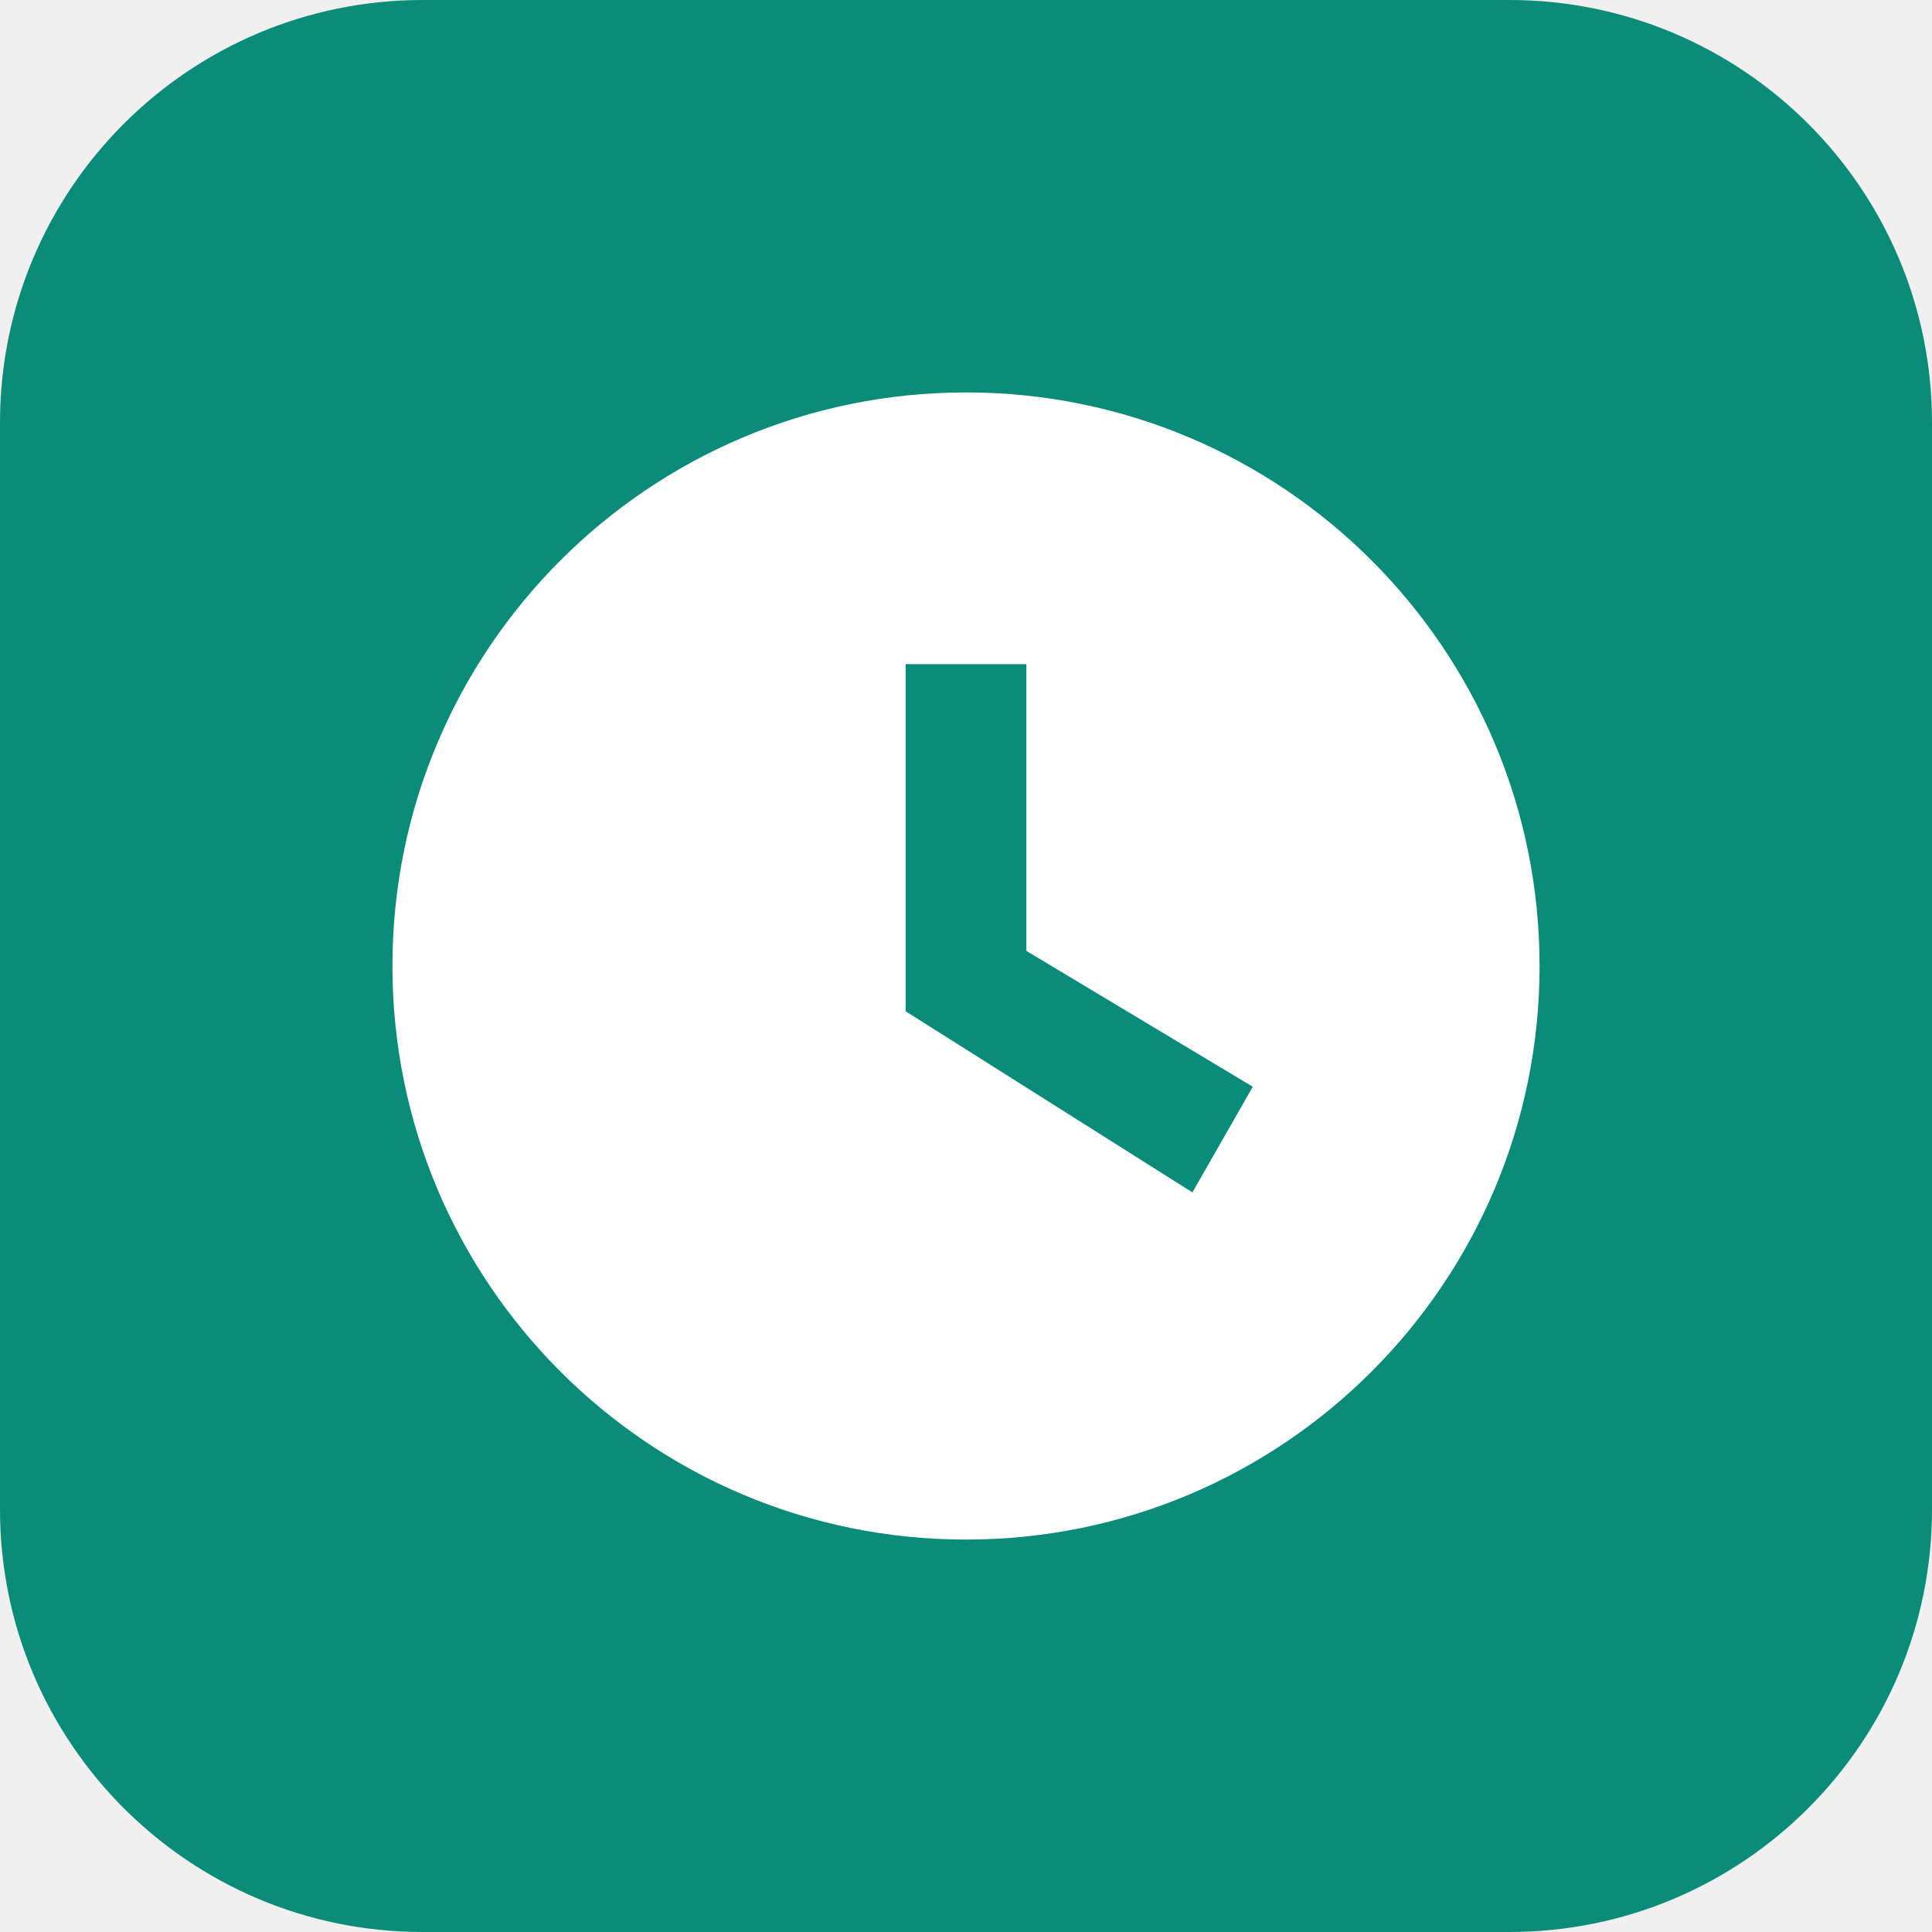
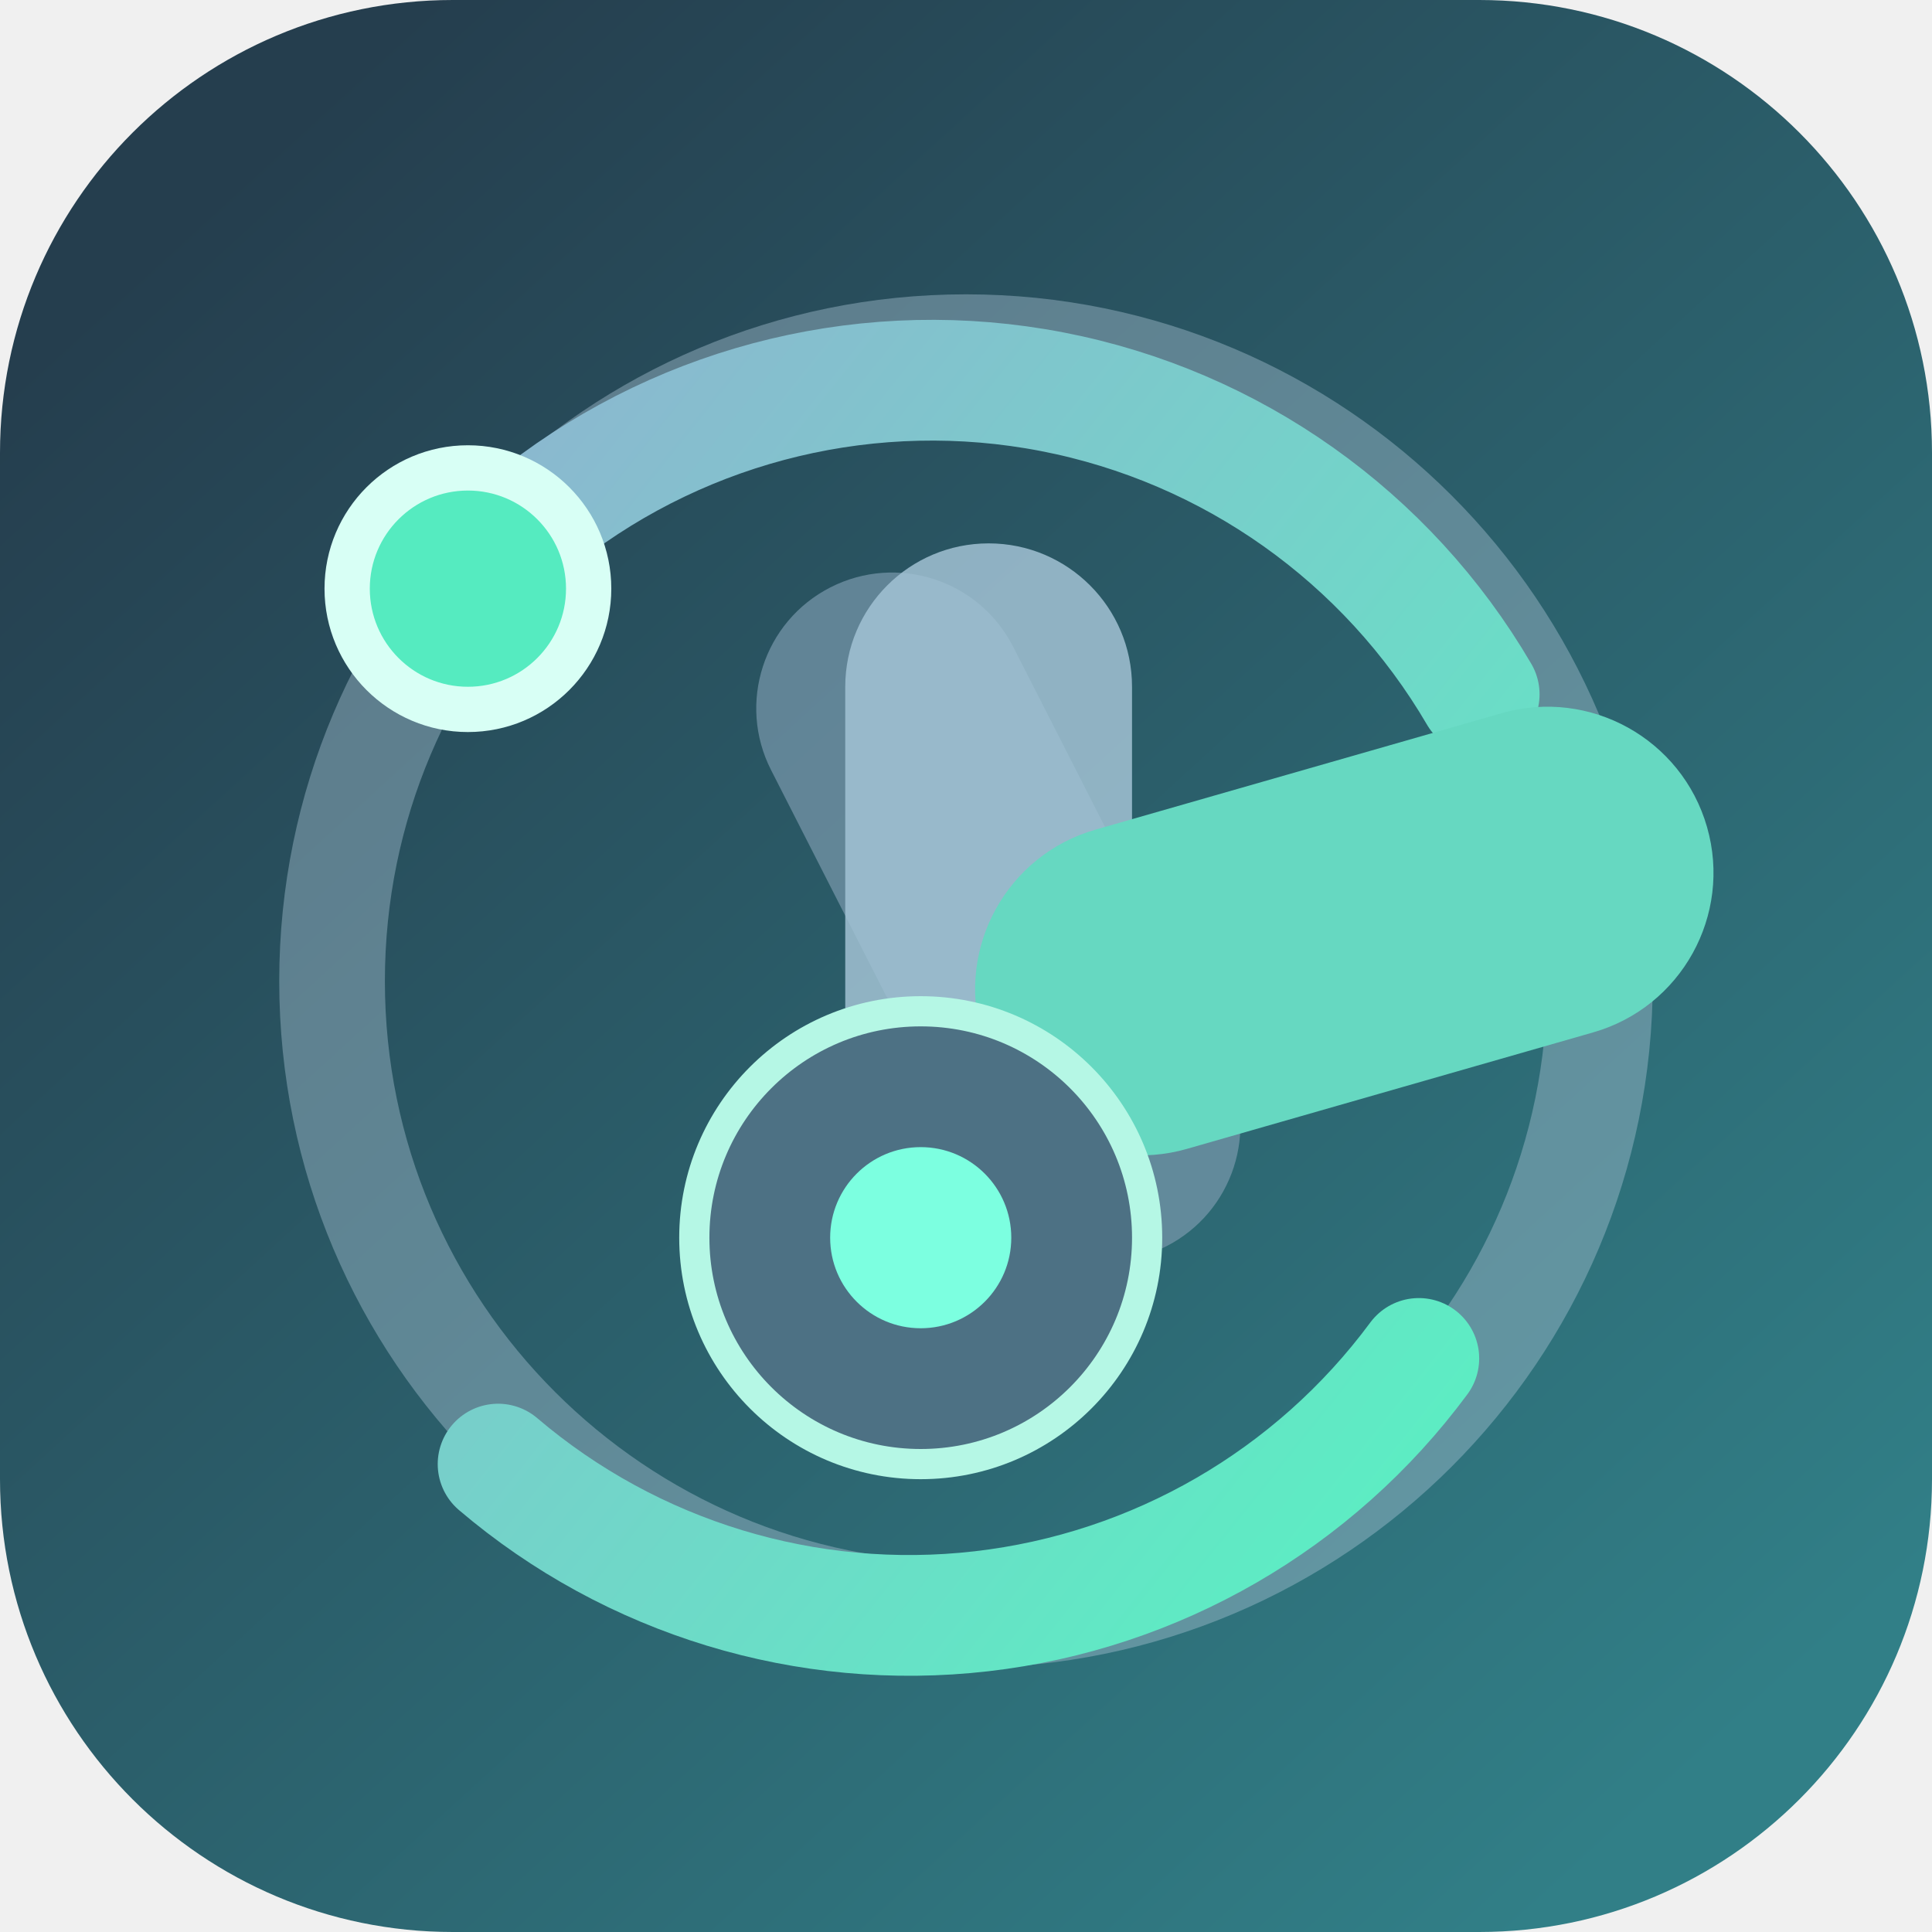
<svg xmlns="http://www.w3.org/2000/svg" viewBox="0 0 128 128" role="img" aria-label="后台任务演示">
-   <rect width="128" height="128" rx="28" fill="#0b8c78" />
-   <path fill="#fff" d="M64 26a38 38 0 1 0 38 38A38 38 0 0 0 64 26m4 18v19l15 9-4 7-19-12V44z" />
+   <defs>
+     <linearGradient id="bg" x1="15" y1="12" x2="112" y2="118" gradientUnits="userSpaceOnUse">
+       <stop stop-color="#253E4E" />
+       <stop offset="1" stop-color="#317F87" />
+     </linearGradient>
+     <linearGradient id="orbit" x1="25" y1="34" x2="105" y2="98" gradientUnits="userSpaceOnUse">
+       <stop stop-color="#8DB6D0" />
+       <stop offset="1" stop-color="#58F2C2" />
+     </linearGradient>
+   </defs>
+   <rect width="128" height="128" rx="30" fill="url(#bg)" />
+   <circle cx="64" cy="65" r="42" fill="none" stroke="#A9C4D4" stroke-width="7" opacity=".42" />
+   <path d="M36 34a42 42 0 0 1 62 12" fill="none" stroke="url(#orbit)" stroke-linecap="round" stroke-width="8" />
+   <path d="M94 90a42 42 0 0 1-61 7" fill="none" stroke="url(#orbit)" stroke-linecap="round" stroke-width="8" />
+   <circle cx="31" cy="39" r="8" fill="#55EBC0" stroke="#D8FFF5" stroke-width="3" />
+   <rect x="47" y="43" width="18" height="49" rx="9" transform="rotate(-27 47 43)" fill="#7999AC" opacity=".7" />
+   <rect x="56" y="36" width="19" height="57" rx="9.5" fill="#A3C2D4" opacity=".84" />
+   <rect x="62" y="58" width="50" height="22" rx="11" transform="rotate(-16 62 58)" fill="#66D8C1" />
+   <circle cx="61" cy="82" r="15" fill="#4D7184" stroke="#B5F7E5" stroke-width="2" />
+   <circle cx="61" cy="82" r="6" fill="#7CFFE0" />
</svg>
